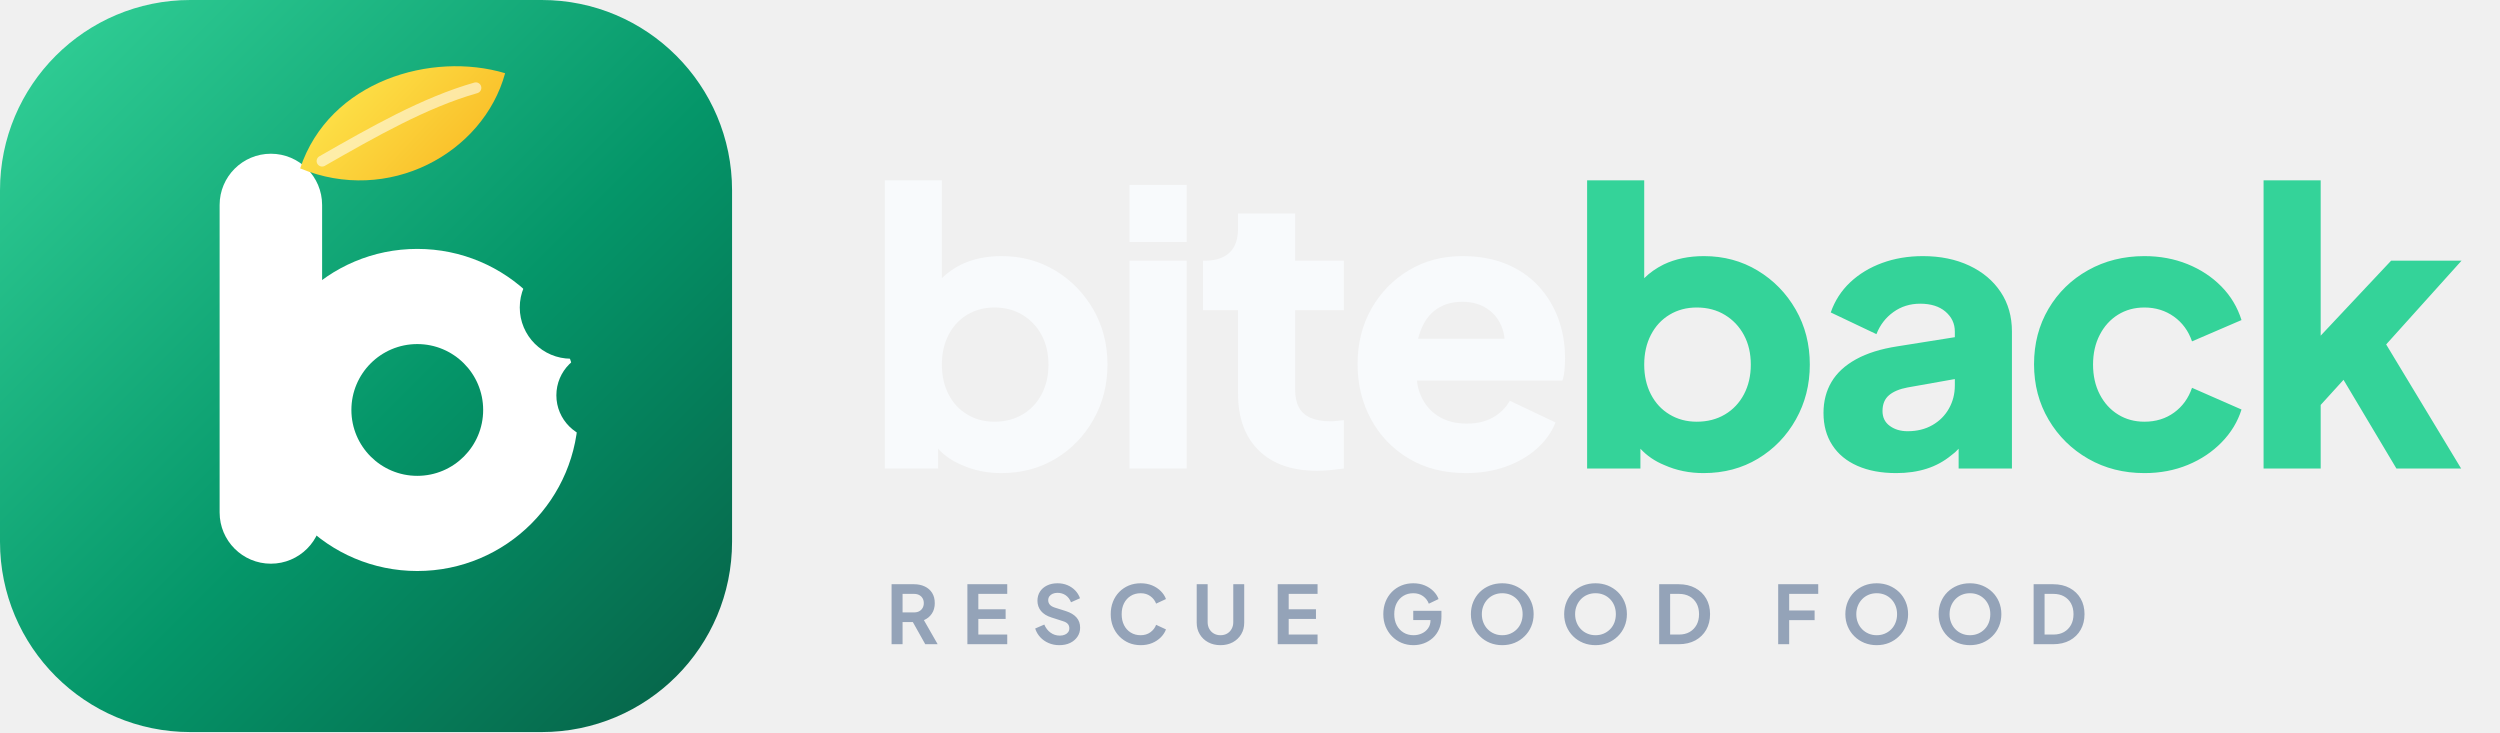
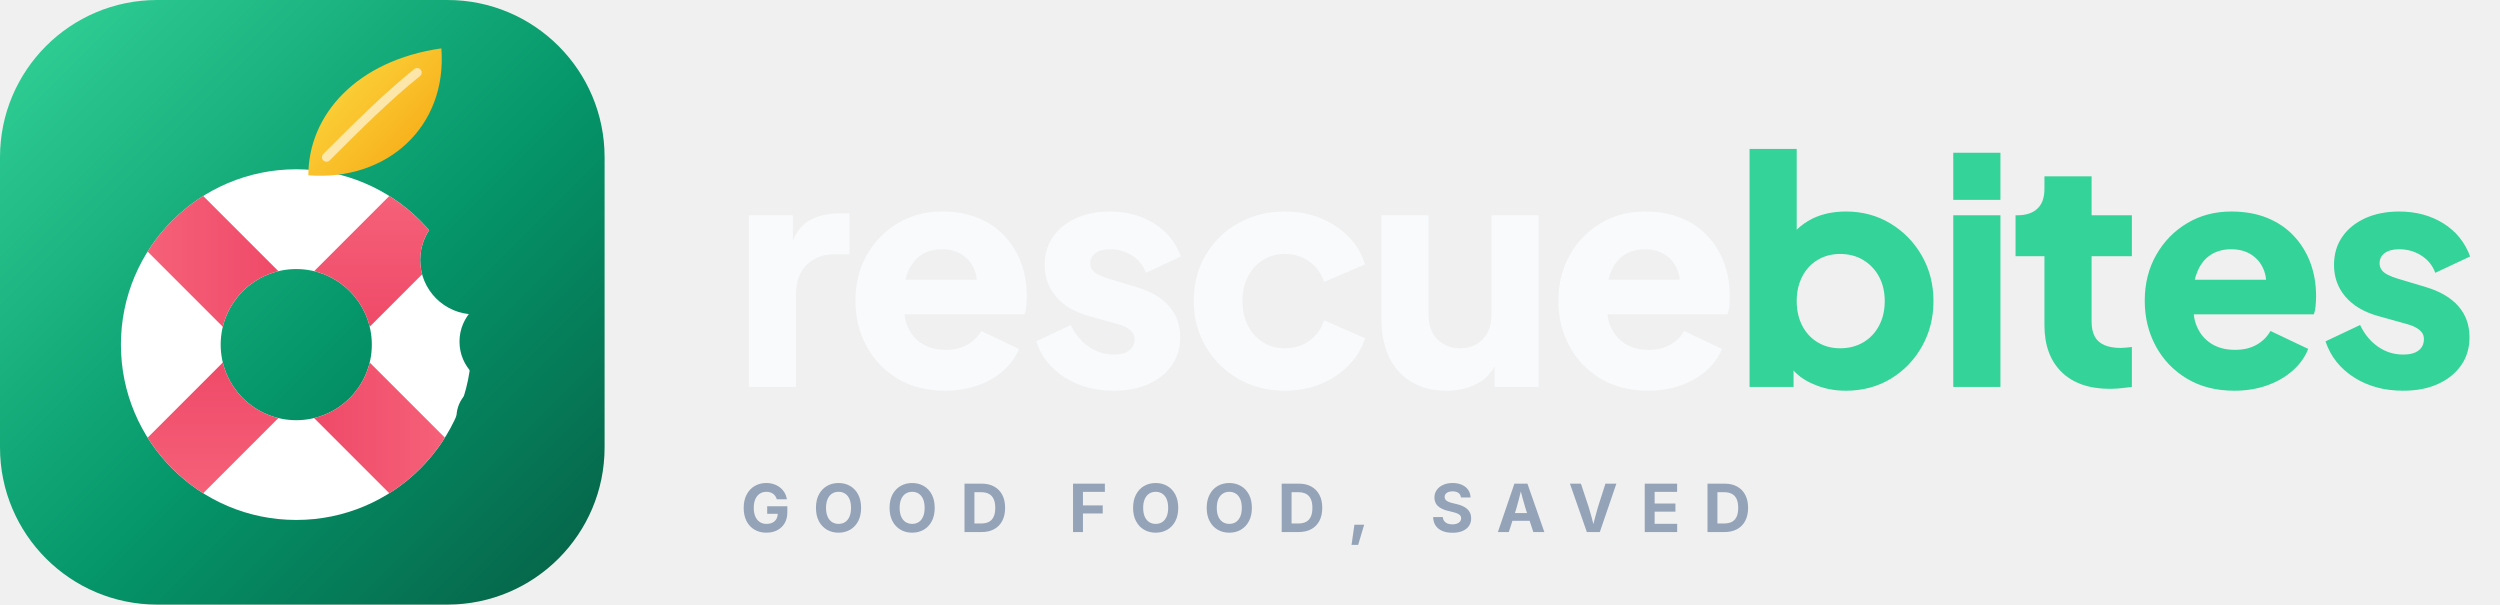
- <svg xmlns="http://www.w3.org/2000/svg" viewBox="0 0 683 200" role="img" aria-label="BiteBack">
+ <svg xmlns="http://www.w3.org/2000/svg" viewBox="0 0 827 200" role="img" aria-label="Rescue Bites">
  <defs>
    <linearGradient id="d-tile" x1="0" y1="0" x2="200" y2="200" gradientUnits="userSpaceOnUse">
      <stop offset="0" stop-color="#34D399" />
      <stop offset=".55" stop-color="#059669" />
      <stop offset="1" stop-color="#065F46" />
    </linearGradient>
-     <linearGradient id="d-leaf" x1="96" y1="20" x2="150" y2="70" gradientUnits="userSpaceOnUse">
+     <linearGradient id="d-leaf" x1="100" y1="16" x2="150" y2="62" gradientUnits="userSpaceOnUse">
      <stop offset="0" stop-color="#FDE047" />
      <stop offset="1" stop-color="#F59E0B" />
    </linearGradient>
-     <mask id="d-b" maskUnits="userSpaceOnUse" x="0" y="0" width="200" height="200">
+     <linearGradient id="d-band" x1="40" y1="56" x2="156" y2="172" gradientUnits="userSpaceOnUse">
+       <stop offset="0" stop-color="#FB7185" />
+       <stop offset="1" stop-color="#E11D48" />
+     </linearGradient>
+     <mask id="d-ring" maskUnits="userSpaceOnUse" x="0" y="0" width="200" height="200">
      <rect width="200" height="200" fill="#000" />
-       <rect x="54" y="46" width="28" height="112" rx="14" fill="#fff" />
-       <circle cx="108" cy="116" r="44" fill="#fff" />
-       <circle cx="108" cy="116" r="18" fill="#000" />
-       <circle cx="150" cy="88" r="14" fill="#000" />
-       <circle cx="158" cy="112" r="12" fill="#000" />
+       <circle cx="98" cy="114" r="58" fill="#fff" />
+       <circle cx="98" cy="114" r="25" fill="#000" />
+       <circle cx="157" cy="86" r="18" fill="#000" />
+       <circle cx="167" cy="113" r="15" fill="#000" />
+       <circle cx="162" cy="138" r="11" fill="#000" />
    </mask>
  </defs>
  <rect width="200" height="200" rx="52" fill="url(#d-tile)" />
-   <g transform="translate(6 -4)">
-     <rect x="-6" y="4" width="200" height="200" fill="#fff" mask="url(#d-b)" />
-     <path d="M76 50 C 84 26, 112 18, 132 24 C 126 46, 100 60, 76 50 Z" fill="url(#d-leaf)" />
-     <path d="M82 48 C 96 40, 110 32, 124 28" fill="none" stroke="#fff" stroke-opacity=".55" stroke-width="3" stroke-linecap="round" />
+   <g>
+     <rect width="200" height="200" fill="#fff" mask="url(#d-ring)" />
+     <g mask="url(#d-ring)">
+       <rect x="85" y="52" width="26" height="41" fill="url(#d-band)" transform="rotate(45 98 114)" />
+       <rect x="85" y="52" width="26" height="41" fill="url(#d-band)" transform="rotate(135 98 114)" />
+       <rect x="85" y="52" width="26" height="41" fill="url(#d-band)" transform="rotate(225 98 114)" />
+       <rect x="85" y="52" width="26" height="41" fill="url(#d-band)" transform="rotate(315 98 114)" />
+     </g>
+     <path d="M102 58 C 102 38, 118 20, 146 16 C 148 42, 128 60, 102 58 Z" fill="url(#d-leaf)" />
+     <path d="M108 52 C 118 42, 128 32, 138 24" fill="none" stroke="#fff" stroke-opacity=".6" stroke-width="3" stroke-linecap="round" />
  </g>
-   <path d="M273.54 129.25Q267.72 129.25 262.83 127.06Q258.98 125.50 256.28 122.59L256.28 128L241.72 128L241.72 49.27L257.32 49.27L257.32 76Q259.50 73.82 262.62 72.26Q267.41 69.97 273.65 69.97Q281.76 69.97 288.31 73.92Q294.86 77.87 298.71 84.58Q302.56 91.29 302.56 99.61Q302.56 107.82 298.76 114.58Q294.97 121.34 288.42 125.30Q281.86 129.25 273.54 129.25M271.67 115.21Q276.04 115.21 279.37 113.23Q282.70 111.26 284.57 107.72Q286.44 104.18 286.44 99.61Q286.44 95.03 284.57 91.55Q282.70 88.06 279.37 86.04Q276.04 84.01 271.67 84.01Q267.51 84.01 264.24 85.98Q260.96 87.96 259.14 91.50Q257.32 95.03 257.32 99.61Q257.32 104.18 259.14 107.72Q260.96 111.26 264.24 113.23Q267.51 115.21 271.67 115.21M324.19 128L308.59 128L308.59 71.22L324.19 71.22L324.19 128M324.19 66.12L308.59 66.12L308.59 50.52L324.19 50.52M359.86 128.62Q349.57 128.62 343.90 123.06Q338.23 117.50 338.23 107.51L338.23 84.74L328.66 84.74L328.66 71.22L329.18 71.22Q333.55 71.22 335.89 69.03Q338.23 66.85 338.23 62.48L338.23 58.32L353.83 58.32L353.83 71.22L367.14 71.22L367.14 84.74L353.83 84.74L353.83 106.47Q353.83 109.38 354.87 111.31Q355.91 113.23 358.10 114.17Q360.28 115.10 363.50 115.10Q364.23 115.10 365.17 115Q366.10 114.90 367.14 114.79L367.14 128Q365.58 128.21 363.61 128.42Q361.63 128.62 359.86 128.62M400.53 129.25Q391.48 129.25 384.82 125.24Q378.17 121.24 374.53 114.48Q370.89 107.72 370.89 99.50Q370.89 90.98 374.68 84.32Q378.48 77.66 384.93 73.82Q391.38 69.97 399.49 69.97Q406.25 69.97 411.45 72.10Q416.65 74.23 420.24 78.08Q423.82 81.93 425.70 86.97Q427.57 92.02 427.57 97.94Q427.57 99.61 427.41 101.22Q427.26 102.83 426.84 103.98L387.11 103.98Q387.32 106.16 388.15 108.03Q389.71 111.67 392.94 113.70Q396.16 115.73 400.74 115.73Q404.90 115.73 407.86 114.06Q410.82 112.40 412.49 109.49L424.97 115.42Q423.30 119.58 419.72 122.70Q416.13 125.82 411.24 127.53Q406.35 129.25 400.53 129.25M387.42 92.54L411.03 92.54Q410.93 91.18 410.51 89.94Q409.37 86.50 406.51 84.48Q403.65 82.45 399.49 82.45Q395.43 82.45 392.52 84.42Q389.61 86.40 388.15 90.25Q387.74 91.29 387.42 92.54" fill="#F8FAFC" />
-   <path d="M465.42 129.25Q459.60 129.25 454.71 127.06Q450.86 125.50 448.16 122.59L448.16 128L433.60 128L433.60 49.27L449.20 49.27L449.20 76Q451.38 73.82 454.50 72.26Q459.29 69.97 465.53 69.97Q473.64 69.97 480.19 73.92Q486.74 77.87 490.59 84.58Q494.44 91.29 494.44 99.61Q494.44 107.82 490.64 114.58Q486.85 121.34 480.30 125.30Q473.74 129.25 465.42 129.25M463.55 115.21Q467.92 115.21 471.25 113.23Q474.58 111.26 476.45 107.72Q478.32 104.18 478.32 99.61Q478.32 95.03 476.45 91.55Q474.58 88.06 471.25 86.04Q467.92 84.01 463.55 84.01Q459.39 84.01 456.12 85.98Q452.84 87.96 451.02 91.50Q449.20 95.03 449.20 99.61Q449.20 104.18 451.02 107.72Q452.84 111.26 456.12 113.23Q459.39 115.21 463.55 115.21M518.05 129.25Q511.91 129.25 507.44 127.27Q502.97 125.30 500.58 121.60Q498.18 117.91 498.18 112.82Q498.18 108.03 500.37 104.34Q502.55 100.65 507.08 98.15Q511.60 95.66 518.36 94.62L534.06 92.12L534.06 90.56Q534.06 87.34 531.52 85.15Q528.97 82.97 524.60 82.97Q520.44 82.97 517.27 85.26Q514.10 87.54 512.64 91.29L500.16 85.36Q501.82 80.58 505.46 77.14Q509.10 73.71 514.20 71.84Q519.30 69.97 525.33 69.97Q532.50 69.97 538.02 72.57Q543.53 75.17 546.60 79.80Q549.66 84.42 549.66 90.56L549.66 128L535.10 128L535.10 122.59Q534.17 123.63 533.13 124.36Q530.11 126.86 526.37 128.05Q522.62 129.25 518.05 129.25M534.06 105.33L534.06 103.56L521.17 105.85Q517.84 106.47 516.07 107.98Q514.30 109.49 514.30 112.30Q514.30 114.90 516.28 116.35Q518.26 117.81 521.17 117.81Q525.02 117.81 527.93 116.14Q530.84 114.48 532.45 111.62Q534.06 108.76 534.06 105.33M585.86 129.25Q577.33 129.25 570.52 125.35Q563.70 121.45 559.70 114.69Q555.70 107.93 555.70 99.50Q555.70 91.08 559.65 84.37Q563.60 77.66 570.46 73.82Q577.33 69.97 585.86 69.97Q592.20 69.97 597.61 72.15Q603.02 74.34 606.86 78.24Q610.71 82.14 612.38 87.44L598.86 93.26Q597.40 89 593.92 86.50Q590.43 84.01 585.86 84.01Q581.80 84.01 578.63 85.98Q575.46 87.96 573.64 91.50Q571.82 95.03 571.82 99.61Q571.82 104.18 573.64 107.72Q575.46 111.26 578.63 113.23Q581.80 115.21 585.86 115.21Q590.54 115.21 593.97 112.71Q597.40 110.22 598.86 105.95L612.38 111.88Q610.82 116.87 606.97 120.82Q603.12 124.78 597.71 127.01Q592.30 129.25 585.86 129.25M634.01 128L618.41 128L618.41 49.27L634.01 49.27L634.01 91.70L653.25 71.22L672.49 71.22L651.90 94.10L672.38 128L654.70 128L640.25 103.77L634.01 110.63" fill="#34D399" />
-   <path d="M246.58 176L243.58 176L243.58 159.61L249.68 159.61Q251.35 159.61 252.64 160.22Q253.92 160.82 254.65 161.97Q255.38 163.13 255.38 164.78Q255.38 166.47 254.57 167.66Q253.77 168.85 252.41 169.42L256.17 176L252.78 176L249.39 169.95L246.58 169.95L246.58 176M246.58 162.25L246.58 167.31L249.72 167.31Q250.54 167.31 251.13 166.99Q251.72 166.67 252.05 166.10Q252.38 165.53 252.38 164.78Q252.38 164.01 252.05 163.45Q251.72 162.89 251.13 162.57Q250.54 162.25 249.72 162.25M275.18 176L264.29 176L264.29 159.61L275.18 159.61L275.18 162.25L267.28 162.25L267.28 166.45L274.74 166.45L274.74 169.09L267.28 169.09L267.28 173.36L275.18 173.36M289.39 176.26Q287.83 176.26 286.50 175.69Q285.16 175.12 284.21 174.10Q283.25 173.07 282.81 171.71L285.30 170.63Q285.89 172.04 287.01 172.84Q288.13 173.65 289.54 173.65Q290.33 173.65 290.92 173.39Q291.50 173.14 291.82 172.70Q292.14 172.26 292.14 171.64Q292.14 170.92 291.71 170.44Q291.28 169.97 290.42 169.71L287.28 168.70Q285.36 168.10 284.39 166.91Q283.43 165.73 283.43 164.12Q283.43 162.71 284.12 161.63Q284.81 160.56 286.06 159.95Q287.30 159.35 288.90 159.35Q290.38 159.35 291.61 159.86Q292.84 160.38 293.73 161.29Q294.62 162.21 295.06 163.44L292.60 164.54Q292.12 163.31 291.15 162.63Q290.18 161.96 288.90 161.96Q288.16 161.96 287.58 162.22Q287.01 162.47 286.69 162.92Q286.37 163.37 286.37 163.99Q286.37 164.67 286.81 165.19Q287.25 165.70 288.16 165.99L291.17 166.94Q293.13 167.57 294.11 168.70Q295.09 169.82 295.09 171.47Q295.09 172.88 294.36 173.95Q293.63 175.03 292.36 175.65Q291.08 176.26 289.39 176.26M311.63 176.26Q309.87 176.26 308.38 175.63Q306.90 174.99 305.79 173.84Q304.68 172.70 304.06 171.16Q303.45 169.62 303.45 167.79Q303.45 165.97 304.05 164.42Q304.66 162.87 305.77 161.73Q306.88 160.60 308.37 159.97Q309.87 159.35 311.63 159.35Q313.39 159.35 314.79 159.94Q316.18 160.53 317.15 161.51Q318.12 162.49 318.54 163.66L315.85 164.91Q315.39 163.68 314.29 162.88Q313.19 162.07 311.63 162.07Q310.09 162.07 308.91 162.80Q307.74 163.53 307.09 164.80Q306.44 166.08 306.44 167.79Q306.44 169.51 307.09 170.80Q307.74 172.08 308.91 172.81Q310.09 173.54 311.63 173.54Q313.19 173.54 314.29 172.73Q315.39 171.93 315.85 170.70L318.54 171.95Q318.12 173.12 317.15 174.10Q316.18 175.08 314.79 175.67Q313.39 176.26 311.63 176.26M333.43 176.26Q331.54 176.26 330.08 175.47Q328.61 174.68 327.78 173.29Q326.94 171.91 326.94 170.15L326.94 159.61L329.93 159.61L329.93 169.99Q329.93 171.01 330.38 171.82Q330.84 172.63 331.63 173.09Q332.42 173.54 333.43 173.54Q334.47 173.54 335.25 173.09Q336.03 172.63 336.48 171.82Q336.93 171.01 336.93 169.99L336.93 159.61L339.92 159.61L339.92 170.15Q339.92 171.91 339.09 173.29Q338.25 174.68 336.79 175.47Q335.32 176.26 333.43 176.26M359.96 176L349.07 176L349.07 159.61L359.96 159.61L359.96 162.25L352.07 162.25L352.07 166.45L359.52 166.45L359.52 169.09L352.07 169.09L352.07 173.36L359.96 173.36M386.17 176.26Q384.41 176.26 382.91 175.63Q381.41 174.99 380.29 173.84Q379.17 172.70 378.54 171.16Q377.92 169.62 377.92 167.79Q377.92 165.97 378.52 164.42Q379.13 162.87 380.24 161.73Q381.35 160.60 382.84 159.97Q384.34 159.35 386.10 159.35Q387.86 159.35 389.26 159.94Q390.65 160.53 391.62 161.51Q392.59 162.49 393.01 163.66L390.35 164.93Q389.88 163.66 388.78 162.87Q387.68 162.07 386.10 162.07Q384.56 162.07 383.38 162.80Q382.21 163.53 381.56 164.80Q380.91 166.08 380.91 167.79Q380.91 169.51 381.58 170.80Q382.25 172.08 383.44 172.81Q384.63 173.54 386.17 173.54Q387.42 173.54 388.48 173.04Q389.53 172.55 390.17 171.63Q390.81 170.72 390.81 169.47L390.81 169.40L386.10 169.40L386.10 166.87L393.80 166.87L393.80 168.52Q393.80 170.41 393.16 171.86Q392.52 173.32 391.44 174.29Q390.35 175.27 388.98 175.77Q387.62 176.26 386.17 176.26M410.41 176.26Q408.61 176.26 407.04 175.63Q405.48 174.99 404.32 173.84Q403.15 172.70 402.50 171.15Q401.85 169.60 401.85 167.79Q401.85 165.97 402.49 164.43Q403.13 162.89 404.29 161.74Q405.46 160.60 407.02 159.97Q408.58 159.35 410.41 159.35Q412.24 159.35 413.80 159.98Q415.36 160.62 416.53 161.75Q417.69 162.89 418.34 164.43Q418.99 165.97 418.99 167.79Q418.99 169.60 418.33 171.15Q417.67 172.70 416.50 173.84Q415.34 174.99 413.79 175.63Q412.24 176.26 410.41 176.26M410.41 173.54Q411.62 173.54 412.63 173.11Q413.64 172.68 414.40 171.91Q415.16 171.14 415.57 170.08Q415.98 169.03 415.98 167.79Q415.98 166.56 415.57 165.52Q415.16 164.47 414.40 163.69Q413.64 162.91 412.63 162.49Q411.62 162.07 410.41 162.07Q409.22 162.07 408.21 162.49Q407.20 162.91 406.44 163.69Q405.68 164.47 405.26 165.52Q404.84 166.56 404.84 167.79Q404.84 169.03 405.26 170.08Q405.68 171.14 406.44 171.91Q407.20 172.68 408.21 173.11Q409.22 173.54 410.41 173.54M435.89 176.26Q434.08 176.26 432.52 175.63Q430.96 174.99 429.79 173.84Q428.63 172.70 427.98 171.15Q427.33 169.60 427.33 167.79Q427.33 165.97 427.97 164.43Q428.60 162.89 429.77 161.74Q430.94 160.60 432.50 159.97Q434.06 159.35 435.89 159.35Q437.71 159.35 439.27 159.98Q440.84 160.62 442 161.75Q443.17 162.89 443.82 164.43Q444.47 165.97 444.47 167.79Q444.47 169.60 443.81 171.15Q443.15 172.70 441.98 173.84Q440.81 174.99 439.26 175.63Q437.71 176.26 435.89 176.26M435.89 173.54Q437.10 173.54 438.11 173.11Q439.12 172.68 439.88 171.91Q440.64 171.14 441.05 170.08Q441.45 169.03 441.45 167.79Q441.45 166.56 441.05 165.52Q440.64 164.47 439.88 163.69Q439.12 162.91 438.11 162.49Q437.10 162.07 435.89 162.07Q434.70 162.07 433.69 162.49Q432.67 162.91 431.92 163.69Q431.16 164.47 430.74 165.52Q430.32 166.56 430.32 167.79Q430.32 169.03 430.74 170.08Q431.16 171.14 431.92 171.91Q432.67 172.68 433.69 173.11Q434.70 173.54 435.89 173.54M458.63 176L453.29 176L453.29 159.61L458.63 159.61Q461.23 159.61 463.16 160.66Q465.08 161.70 466.14 163.54Q467.19 165.37 467.19 167.79Q467.19 170.19 466.14 172.05Q465.08 173.91 463.16 174.96Q461.23 176 458.63 176M456.28 162.25L456.28 173.36L458.70 173.36Q460.37 173.36 461.59 172.67Q462.81 171.97 463.50 170.73Q464.18 169.49 464.18 167.79Q464.18 166.08 463.50 164.85Q462.81 163.61 461.59 162.93Q460.37 162.25 458.70 162.25M488.80 176L485.80 176L485.80 159.61L496.74 159.61L496.74 162.25L488.80 162.25L488.80 166.78L495.75 166.78L495.75 169.42L488.80 169.42M512.71 176.26Q510.91 176.26 509.34 175.63Q507.78 174.99 506.62 173.84Q505.45 172.70 504.80 171.15Q504.15 169.60 504.15 167.79Q504.15 165.97 504.79 164.43Q505.43 162.89 506.59 161.74Q507.76 160.60 509.32 159.97Q510.88 159.35 512.71 159.35Q514.54 159.35 516.10 159.98Q517.66 160.62 518.83 161.75Q519.99 162.89 520.64 164.43Q521.29 165.97 521.29 167.79Q521.29 169.60 520.63 171.15Q519.97 172.70 518.80 173.84Q517.64 174.99 516.09 175.63Q514.54 176.26 512.71 176.26M512.71 173.54Q513.92 173.54 514.93 173.11Q515.94 172.68 516.70 171.91Q517.46 171.14 517.87 170.08Q518.28 169.03 518.28 167.79Q518.28 166.56 517.87 165.52Q517.46 164.47 516.70 163.69Q515.94 162.91 514.93 162.49Q513.92 162.07 512.71 162.07Q511.52 162.07 510.51 162.49Q509.50 162.91 508.74 163.69Q507.98 164.47 507.56 165.52Q507.14 166.56 507.14 167.79Q507.14 169.03 507.56 170.08Q507.98 171.14 508.74 171.91Q509.50 172.68 510.51 173.11Q511.52 173.54 512.71 173.54M538.19 176.26Q536.38 176.26 534.82 175.63Q533.26 174.99 532.09 173.84Q530.93 172.70 530.28 171.15Q529.63 169.60 529.63 167.79Q529.63 165.97 530.27 164.43Q530.90 162.89 532.07 161.74Q533.24 160.60 534.80 159.97Q536.36 159.35 538.19 159.35Q540.01 159.35 541.57 159.98Q543.14 160.62 544.30 161.75Q545.47 162.89 546.12 164.43Q546.77 165.97 546.77 167.79Q546.77 169.60 546.11 171.15Q545.45 172.70 544.28 173.84Q543.11 174.99 541.56 175.63Q540.01 176.26 538.19 176.26M538.19 173.54Q539.40 173.54 540.41 173.11Q541.42 172.68 542.18 171.91Q542.94 171.14 543.35 170.08Q543.75 169.03 543.75 167.79Q543.75 166.56 543.35 165.52Q542.94 164.47 542.18 163.69Q541.42 162.91 540.41 162.49Q539.40 162.07 538.19 162.07Q537 162.07 535.99 162.49Q534.97 162.91 534.22 163.69Q533.46 164.47 533.04 165.52Q532.62 166.56 532.62 167.79Q532.62 169.03 533.04 170.08Q533.46 171.14 534.22 171.91Q534.97 172.68 535.99 173.11Q537 173.54 538.19 173.54M560.93 176L555.59 176L555.59 159.61L560.93 159.61Q563.53 159.61 565.46 160.66Q567.38 161.70 568.44 163.54Q569.49 165.37 569.49 167.79Q569.49 170.19 568.44 172.05Q567.38 173.91 565.46 174.96Q563.53 176 560.93 176M558.58 162.25L558.58 173.36L561 173.36Q562.67 173.36 563.89 172.67Q565.11 171.97 565.80 170.73Q566.48 169.49 566.48 167.79Q566.48 166.08 565.80 164.85Q565.11 163.61 563.89 162.93Q562.67 162.25 561 162.25" fill="#94A3B8" />
+   <path d="M263.32 128L247.72 128L247.72 71.22L262.28 71.22L262.28 79.64Q264.15 75.06 267.48 73.09L267.48 73.09Q271.74 70.59 277.67 70.59L277.67 70.59L281 70.59L281 84.11L276.11 84.11Q270.39 84.11 266.86 87.60Q263.32 91.08 263.32 97.42L263.32 97.42L263.32 128ZM312.62 129.25L312.62 129.25Q303.57 129.25 296.91 125.24Q290.26 121.24 286.62 114.48Q282.98 107.72 282.98 99.50L282.98 99.50Q282.98 90.98 286.77 84.32Q290.57 77.66 297.02 73.82Q303.46 69.97 311.58 69.97L311.58 69.97Q318.34 69.97 323.54 72.10Q328.74 74.23 332.32 78.08Q335.91 81.93 337.78 86.97Q339.66 92.02 339.66 97.94L339.66 97.94Q339.66 99.61 339.50 101.22Q339.34 102.83 338.93 103.98L338.93 103.98L299.20 103.98Q299.41 106.16 300.24 108.03L300.24 108.03Q301.80 111.67 305.02 113.70Q308.25 115.73 312.82 115.73L312.82 115.73Q316.98 115.73 319.95 114.06Q322.91 112.40 324.58 109.49L324.58 109.49L337.06 115.42Q335.39 119.58 331.80 122.70Q328.22 125.82 323.33 127.53Q318.44 129.25 312.62 129.25ZM299.51 92.54L299.51 92.54L323.12 92.54Q323.02 91.18 322.60 89.94L322.60 89.94Q321.46 86.50 318.60 84.48Q315.74 82.45 311.58 82.45L311.58 82.45Q307.52 82.45 304.61 84.42Q301.70 86.40 300.24 90.25L300.24 90.25Q299.82 91.29 299.51 92.54ZM368.46 129.25L368.46 129.25Q359.10 129.25 352.19 124.83Q345.27 120.41 342.78 112.92L342.78 112.92L354.22 107.51Q356.40 112.09 360.14 114.69Q363.89 117.29 368.46 117.29L368.46 117.29Q371.79 117.29 373.56 115.94Q375.33 114.58 375.33 112.19L375.33 112.19Q375.33 110.94 374.70 110.06Q374.08 109.18 372.83 108.45Q371.58 107.72 369.71 107.20L369.71 107.20L360.04 104.50Q353.07 102.52 349.33 98.10Q345.58 93.68 345.58 87.65L345.58 87.65Q345.58 82.34 348.29 78.39Q350.99 74.44 355.88 72.20Q360.77 69.97 367.11 69.97L367.11 69.97Q375.43 69.97 381.72 73.87Q388.02 77.77 390.62 84.84L390.62 84.84L379.07 90.25Q377.82 86.71 374.55 84.58Q371.27 82.45 367.11 82.45L367.11 82.45Q364.10 82.45 362.38 83.70Q360.66 84.94 360.66 87.13L360.66 87.13Q360.66 88.27 361.29 89.21Q361.91 90.14 363.32 90.87Q364.72 91.60 366.80 92.22L366.80 92.22L375.85 94.93Q382.92 97.01 386.66 101.22Q390.41 105.43 390.41 111.57L390.41 111.57Q390.41 116.87 387.65 120.82Q384.90 124.78 380.01 127.01Q375.12 129.25 368.46 129.25ZM425.04 129.25L425.04 129.25Q416.51 129.25 409.70 125.35Q402.89 121.45 398.88 114.69Q394.88 107.93 394.88 99.50L394.88 99.50Q394.88 91.08 398.83 84.37Q402.78 77.66 409.65 73.82Q416.51 69.97 425.04 69.97L425.04 69.97Q431.38 69.97 436.79 72.15Q442.20 74.34 446.05 78.24Q449.90 82.14 451.56 87.44L451.56 87.44L438.04 93.26Q436.58 89 433.10 86.50Q429.62 84.01 425.04 84.01L425.04 84.01Q420.98 84.01 417.81 85.98Q414.64 87.96 412.82 91.50Q411 95.03 411 99.61L411 99.61Q411 104.18 412.82 107.72Q414.64 111.26 417.81 113.23Q420.98 115.21 425.04 115.21L425.04 115.21Q429.72 115.21 433.15 112.71Q436.58 110.22 438.04 105.95L438.04 105.95L451.56 111.88Q450 116.87 446.15 120.82Q442.30 124.78 436.90 127.01Q431.49 129.25 425.04 129.25ZM478.50 129.25L478.50 129.25Q471.63 129.25 466.80 126.28Q461.96 123.32 459.46 118.02Q456.97 112.71 456.97 105.64L456.97 105.64L456.97 71.22L472.57 71.22L472.57 104.39Q472.57 107.62 473.87 110.06Q475.17 112.50 477.56 113.86Q479.95 115.21 482.97 115.21L482.97 115.21Q486.09 115.21 488.43 113.86Q490.77 112.50 492.07 110.06Q493.37 107.62 493.37 104.39L493.37 104.39L493.37 71.22L508.97 71.22L508.97 128L494.41 128L494.41 121.14Q492.43 124.78 488.90 126.75L488.90 126.75Q484.42 129.25 478.50 129.25ZM545.16 129.25L545.16 129.25Q536.11 129.25 529.46 125.24Q522.80 121.24 519.16 114.48Q515.52 107.72 515.52 99.50L515.52 99.50Q515.52 90.98 519.32 84.32Q523.11 77.66 529.56 73.82Q536.01 69.97 544.12 69.97L544.12 69.97Q550.88 69.97 556.08 72.10Q561.28 74.23 564.87 78.08Q568.46 81.93 570.33 86.97Q572.20 92.02 572.20 97.94L572.20 97.94Q572.20 99.61 572.04 101.22Q571.89 102.83 571.47 103.98L571.47 103.98L531.74 103.98Q531.95 106.16 532.78 108.03L532.78 108.03Q534.34 111.67 537.57 113.70Q540.79 115.73 545.37 115.73L545.37 115.73Q549.53 115.73 552.49 114.06Q555.46 112.40 557.12 109.49L557.12 109.49L569.60 115.42Q567.94 119.58 564.35 122.70Q560.76 125.82 555.87 127.53Q550.98 129.25 545.16 129.25ZM532.06 92.54L532.06 92.54L555.66 92.54Q555.56 91.18 555.14 89.94L555.14 89.94Q554 86.50 551.14 84.48Q548.28 82.45 544.12 82.45L544.12 82.45Q540.06 82.45 537.15 84.42Q534.24 86.40 532.78 90.25L532.78 90.25Q532.37 91.29 532.06 92.54Z" fill="#F8FAFC" />
+   <path d="M610.58 129.25L610.58 129.25Q604.75 129.25 599.86 127.06L599.86 127.06Q596.02 125.50 593.31 122.59L593.31 122.59L593.31 128L578.75 128L578.75 49.27L594.35 49.27L594.35 76Q596.54 73.82 599.66 72.26L599.66 72.26Q604.44 69.97 610.68 69.97L610.68 69.97Q618.79 69.97 625.34 73.92Q631.90 77.87 635.74 84.58Q639.59 91.29 639.59 99.61L639.59 99.61Q639.59 107.82 635.80 114.58Q632.00 121.34 625.45 125.30Q618.90 129.25 610.58 129.25ZM608.70 115.21L608.70 115.21Q613.07 115.21 616.40 113.23Q619.73 111.26 621.60 107.72Q623.47 104.18 623.47 99.61Q623.47 95.03 621.60 91.55Q619.73 88.06 616.40 86.04Q613.07 84.01 608.70 84.01L608.70 84.01Q604.54 84.01 601.27 85.98Q597.99 87.96 596.17 91.50Q594.35 95.03 594.35 99.61Q594.35 104.18 596.17 107.72Q597.99 111.26 601.27 113.23Q604.54 115.21 608.70 115.21ZM661.74 128L646.14 128L646.14 71.22L661.74 71.22L661.74 128ZM661.74 66.12L646.14 66.12L646.14 50.52L661.74 50.52L661.74 66.12ZM697.94 128.62L697.94 128.62Q687.64 128.62 681.97 123.06Q676.30 117.50 676.30 107.51L676.30 107.51L676.30 84.74L666.74 84.74L666.74 71.22L667.26 71.22Q671.62 71.22 673.96 69.03Q676.30 66.85 676.30 62.48L676.30 62.48L676.30 58.32L691.90 58.32L691.90 71.22L705.22 71.22L705.22 84.74L691.90 84.74L691.90 106.47Q691.90 109.38 692.94 111.31Q693.98 113.23 696.17 114.17Q698.35 115.10 701.58 115.10L701.58 115.10Q702.30 115.10 703.24 115Q704.18 114.90 705.22 114.79L705.22 114.79L705.22 128Q703.66 128.21 701.68 128.42Q699.70 128.62 697.94 128.62ZM739.12 129.25L739.12 129.25Q730.07 129.25 723.42 125.24Q716.76 121.24 713.12 114.48Q709.48 107.72 709.48 99.50L709.48 99.50Q709.48 90.98 713.28 84.32Q717.07 77.66 723.52 73.82Q729.97 69.97 738.08 69.97L738.08 69.97Q744.84 69.97 750.04 72.10Q755.24 74.23 758.83 78.08Q762.42 81.93 764.29 86.97Q766.16 92.02 766.16 97.94L766.16 97.94Q766.16 99.61 766.00 101.22Q765.85 102.83 765.43 103.98L765.43 103.98L725.70 103.98Q725.91 106.16 726.74 108.03L726.74 108.03Q728.30 111.67 731.53 113.70Q734.75 115.73 739.33 115.73L739.33 115.73Q743.49 115.73 746.45 114.06Q749.42 112.40 751.08 109.49L751.08 109.49L763.56 115.42Q761.90 119.58 758.31 122.70Q754.72 125.82 749.83 127.53Q744.94 129.25 739.12 129.25ZM726.02 92.54L726.02 92.54L749.62 92.54Q749.52 91.18 749.10 89.94L749.10 89.94Q747.96 86.50 745.10 84.48Q742.24 82.45 738.08 82.45L738.08 82.45Q734.02 82.45 731.11 84.42Q728.20 86.40 726.74 90.25L726.74 90.25Q726.33 91.29 726.02 92.54ZM794.97 129.25L794.97 129.25Q785.61 129.25 778.69 124.83Q771.78 120.41 769.28 112.92L769.28 112.92L780.72 107.51Q782.90 112.09 786.65 114.69Q790.39 117.29 794.97 117.29L794.97 117.29Q798.30 117.29 800.06 115.94Q801.83 114.58 801.83 112.19L801.83 112.19Q801.83 110.94 801.21 110.06Q800.58 109.18 799.34 108.45Q798.09 107.72 796.22 107.20L796.22 107.20L786.54 104.50Q779.58 102.52 775.83 98.10Q772.09 93.68 772.09 87.65L772.09 87.65Q772.09 82.34 774.79 78.39Q777.50 74.44 782.38 72.20Q787.27 69.97 793.62 69.97L793.62 69.97Q801.94 69.97 808.23 73.87Q814.52 77.77 817.12 84.84L817.12 84.84L805.58 90.25Q804.33 86.71 801.05 84.58Q797.78 82.45 793.62 82.45L793.62 82.45Q790.60 82.45 788.88 83.70Q787.17 84.94 787.17 87.13L787.17 87.13Q787.17 88.27 787.79 89.21Q788.42 90.14 789.82 90.87Q791.22 91.60 793.30 92.22L793.30 92.22L802.35 94.93Q809.42 97.01 813.17 101.22Q816.91 105.43 816.91 111.57L816.91 111.57Q816.91 116.87 814.16 120.82Q811.40 124.78 806.51 127.01Q801.62 129.25 794.97 129.25Z" fill="#34D399" />
+   <path d="M253.54 176.21L253.54 176.21Q251.29 176.21 249.60 175.22Q247.91 174.23 246.96 172.39Q246.01 170.54 246.01 168.02L246.01 168.02Q246.01 165.42 247.00 163.58Q247.99 161.73 249.67 160.76Q251.36 159.78 253.46 159.78L253.46 159.78Q254.82 159.78 255.98 160.17Q257.15 160.56 258.06 161.28Q258.96 162.00 259.54 162.99Q260.11 163.97 260.29 165.16L260.29 165.16L256.96 165.16Q256.78 164.58 256.48 164.12Q256.17 163.67 255.74 163.35Q255.30 163.02 254.74 162.86Q254.18 162.69 253.52 162.69L253.52 162.69Q252.28 162.69 251.34 163.31Q250.39 163.93 249.87 165.11Q249.34 166.29 249.34 167.99Q249.34 169.68 249.86 170.87Q250.38 172.06 251.33 172.68Q252.27 173.30 253.56 173.30L253.56 173.30Q254.72 173.30 255.55 172.88Q256.38 172.47 256.83 171.68L256.83 171.68Q257.25 170.94 257.27 169.96L257.27 169.96L253.79 169.96L253.79 167.47L260.45 167.47L260.45 169.47Q260.45 171.57 259.56 173.08Q258.66 174.59 257.11 175.40Q255.55 176.21 253.54 176.21ZM277.39 176.21L277.39 176.21Q275.27 176.21 273.58 175.25Q271.89 174.28 270.90 172.44Q269.92 170.61 269.92 168.01L269.92 168.01Q269.92 165.40 270.90 163.56Q271.89 161.71 273.58 160.75Q275.27 159.78 277.39 159.78L277.39 159.78Q279.51 159.78 281.20 160.75Q282.89 161.71 283.87 163.56Q284.85 165.40 284.85 168.01L284.85 168.01Q284.85 170.61 283.87 172.44Q282.89 174.28 281.20 175.25Q279.51 176.21 277.39 176.21ZM277.39 173.30L277.39 173.30Q278.63 173.30 279.56 172.70Q280.49 172.09 281.01 170.90Q281.52 169.72 281.52 168.01L281.52 168.01Q281.52 166.28 281.01 165.09Q280.49 163.90 279.56 163.30Q278.63 162.69 277.39 162.69L277.39 162.69Q276.15 162.69 275.22 163.30Q274.28 163.92 273.77 165.10Q273.25 166.29 273.25 168.01L273.25 168.01Q273.25 169.72 273.77 170.90Q274.28 172.08 275.22 172.69Q276.15 173.30 277.39 173.30ZM301.74 176.21L301.74 176.21Q299.62 176.21 297.93 175.25Q296.24 174.28 295.25 172.44Q294.27 170.61 294.27 168.01L294.27 168.01Q294.27 165.40 295.25 163.56Q296.24 161.71 297.93 160.75Q299.62 159.78 301.74 159.78L301.74 159.78Q303.86 159.78 305.55 160.75Q307.24 161.71 308.22 163.56Q309.20 165.40 309.20 168.01L309.20 168.01Q309.20 170.61 308.22 172.44Q307.24 174.28 305.55 175.25Q303.86 176.21 301.74 176.21ZM301.74 173.30L301.74 173.30Q302.98 173.30 303.91 172.70Q304.84 172.09 305.36 170.90Q305.87 169.72 305.87 168.01L305.87 168.01Q305.87 166.28 305.36 165.09Q304.84 163.90 303.91 163.30Q302.98 162.69 301.74 162.69L301.74 162.69Q300.50 162.69 299.57 163.30Q298.63 163.92 298.12 165.10Q297.60 166.29 297.60 168.01L297.60 168.01Q297.60 169.72 298.12 170.90Q298.63 172.08 299.57 172.69Q300.50 173.30 301.74 173.30ZM324.69 176L324.69 176L319.06 176L319.06 159.99L324.75 159.99Q327.15 159.99 328.89 160.96Q330.62 161.92 331.56 163.71Q332.49 165.49 332.49 167.99L332.49 167.99Q332.49 170.49 331.56 172.28Q330.62 174.08 328.88 175.04Q327.13 176 324.69 176ZM322.34 162.82L322.34 173.17L324.53 173.17Q326.08 173.17 327.13 172.63Q328.17 172.08 328.70 170.93Q329.23 169.78 329.23 167.99L329.23 167.99Q329.23 166.20 328.69 165.06Q328.16 163.92 327.13 163.37Q326.09 162.82 324.55 162.82L324.55 162.82L322.34 162.82ZM358.24 176L354.96 176L354.96 159.99L365.49 159.99L365.49 162.71L358.24 162.71L358.24 167.18L364.78 167.18L364.78 169.86L358.24 169.86L358.24 176ZM382.30 176.21L382.30 176.21Q380.18 176.21 378.49 175.25Q376.80 174.28 375.82 172.44Q374.83 170.61 374.83 168.01L374.83 168.01Q374.83 165.40 375.82 163.56Q376.80 161.71 378.49 160.75Q380.18 159.78 382.30 159.78L382.30 159.78Q384.43 159.78 386.11 160.75Q387.80 161.71 388.78 163.56Q389.76 165.40 389.76 168.01L389.76 168.01Q389.76 170.61 388.78 172.44Q387.80 174.28 386.11 175.25Q384.43 176.21 382.30 176.21ZM382.30 173.30L382.30 173.30Q383.54 173.30 384.47 172.70Q385.40 172.09 385.92 170.90Q386.43 169.72 386.43 168.01L386.43 168.01Q386.43 166.28 385.92 165.09Q385.40 163.90 384.47 163.30Q383.54 162.69 382.30 162.69L382.30 162.69Q381.06 162.69 380.13 163.30Q379.19 163.92 378.68 165.10Q378.16 166.29 378.16 168.01L378.16 168.01Q378.16 169.72 378.68 170.90Q379.19 172.08 380.13 172.69Q381.06 173.30 382.30 173.30ZM406.65 176.21L406.65 176.21Q404.53 176.21 402.84 175.25Q401.15 174.28 400.17 172.44Q399.18 170.61 399.18 168.01L399.18 168.01Q399.18 165.40 400.17 163.56Q401.15 161.71 402.84 160.75Q404.53 159.78 406.65 159.78L406.65 159.78Q408.78 159.78 410.46 160.75Q412.15 161.71 413.13 163.56Q414.12 165.40 414.12 168.01L414.12 168.01Q414.12 170.61 413.13 172.44Q412.15 174.28 410.46 175.25Q408.78 176.21 406.65 176.21ZM406.65 173.30L406.65 173.30Q407.90 173.30 408.82 172.70Q409.75 172.09 410.27 170.90Q410.79 169.72 410.79 168.01L410.79 168.01Q410.79 166.28 410.27 165.09Q409.75 163.90 408.82 163.30Q407.90 162.69 406.65 162.69L406.65 162.69Q405.41 162.69 404.48 163.30Q403.55 163.92 403.03 165.10Q402.51 166.29 402.51 168.01L402.51 168.01Q402.51 169.72 403.03 170.90Q403.55 172.08 404.48 172.69Q405.41 173.30 406.65 173.30ZM429.60 176L429.60 176L423.98 176L423.98 159.99L429.66 159.99Q432.06 159.99 433.80 160.96Q435.53 161.92 436.47 163.71Q437.40 165.49 437.40 167.99L437.40 167.99Q437.40 170.49 436.47 172.28Q435.53 174.08 433.79 175.04Q432.04 176 429.60 176ZM427.25 162.82L427.25 173.17L429.44 173.17Q430.99 173.17 432.04 172.63Q433.08 172.08 433.61 170.93Q434.14 169.78 434.14 167.99L434.14 167.99Q434.14 166.20 433.61 165.06Q433.07 163.92 432.04 163.37Q431.00 162.82 429.46 162.82L429.46 162.82L427.25 162.82ZM449.28 180.24L447.09 180.24L448.04 173.58L451.26 173.58L449.28 180.24ZM480.49 176.24L480.49 176.24Q478.56 176.24 477.14 175.65Q475.72 175.05 474.92 173.89Q474.13 172.73 474.08 171.04L474.08 171.04L477.27 171.04Q477.34 171.84 477.76 172.39Q478.18 172.93 478.87 173.20Q479.57 173.46 480.45 173.46L480.45 173.46Q481.33 173.46 481.98 173.21Q482.63 172.96 483.00 172.50Q483.36 172.04 483.36 171.42L483.36 171.42Q483.36 170.88 483.04 170.51Q482.71 170.13 482.10 169.87Q481.48 169.60 480.60 169.39L480.60 169.39L478.84 168.95Q476.81 168.46 475.66 167.40Q474.51 166.34 474.51 164.60L474.51 164.60Q474.51 163.15 475.29 162.07Q476.07 160.98 477.43 160.38Q478.79 159.78 480.53 159.78L480.53 159.78Q482.30 159.78 483.62 160.39Q484.94 160.99 485.69 162.07Q486.43 163.15 486.45 164.56L486.45 164.56L483.28 164.56Q483.19 163.59 482.46 163.07Q481.72 162.54 480.50 162.54L480.50 162.54Q479.67 162.54 479.08 162.78Q478.49 163.01 478.18 163.43Q477.88 163.85 477.88 164.39L477.88 164.39Q477.88 164.98 478.23 165.37Q478.58 165.76 479.18 166.00Q479.77 166.25 480.43 166.41L480.43 166.41L481.88 166.76Q482.89 166.99 483.76 167.37Q484.63 167.76 485.29 168.32Q485.94 168.89 486.30 169.66Q486.66 170.44 486.66 171.45L486.66 171.45Q486.66 172.90 485.93 173.98Q485.20 175.05 483.82 175.65Q482.43 176.24 480.49 176.24ZM499.12 176L495.50 176L500.97 159.99L505.27 159.99L510.87 176L507.23 176L506.00 172.28L500.31 172.28L499.12 176ZM501.13 169.72L505.15 169.72L504.67 168.28Q504.20 166.78 503.73 165L503.73 165Q503.42 163.85 503.09 162.57L503.09 162.57Q502.76 163.87 502.48 165.02L502.48 165.02Q502.03 166.82 501.59 168.28L501.59 168.28L501.13 169.72ZM529.22 176L524.93 176L519.33 159.99L522.97 159.99L525.53 167.72Q525.99 169.18 526.46 170.93L526.46 170.93Q526.77 172.08 527.09 173.37L527.09 173.37Q527.43 172.07 527.72 170.92L527.72 170.92Q528.17 169.18 528.61 167.72L528.61 167.72L531.08 159.99L534.70 159.99L529.22 176ZM554.81 176L544.08 176L544.08 159.99L554.79 159.99L554.79 162.71L547.35 162.71L547.35 166.58L554.23 166.58L554.23 169.25L547.35 169.25L547.35 173.28L554.81 173.28L554.81 176ZM570.47 176L570.47 176L564.84 176L564.84 159.99L570.52 159.99Q572.93 159.99 574.66 160.96Q576.40 161.92 577.33 163.71Q578.27 165.49 578.27 167.99L578.27 167.99Q578.27 170.49 577.33 172.28Q576.40 174.08 574.65 175.04Q572.91 176 570.47 176ZM568.12 162.82L568.12 173.17L570.31 173.17Q571.85 173.17 572.90 172.63Q573.95 172.08 574.47 170.93Q575.00 169.78 575.00 167.99L575.00 167.99Q575.00 166.20 574.47 165.06Q573.94 163.92 572.90 163.37Q571.86 162.82 570.33 162.82L570.33 162.82L568.12 162.82Z" fill="#94A3B8" />
</svg>
